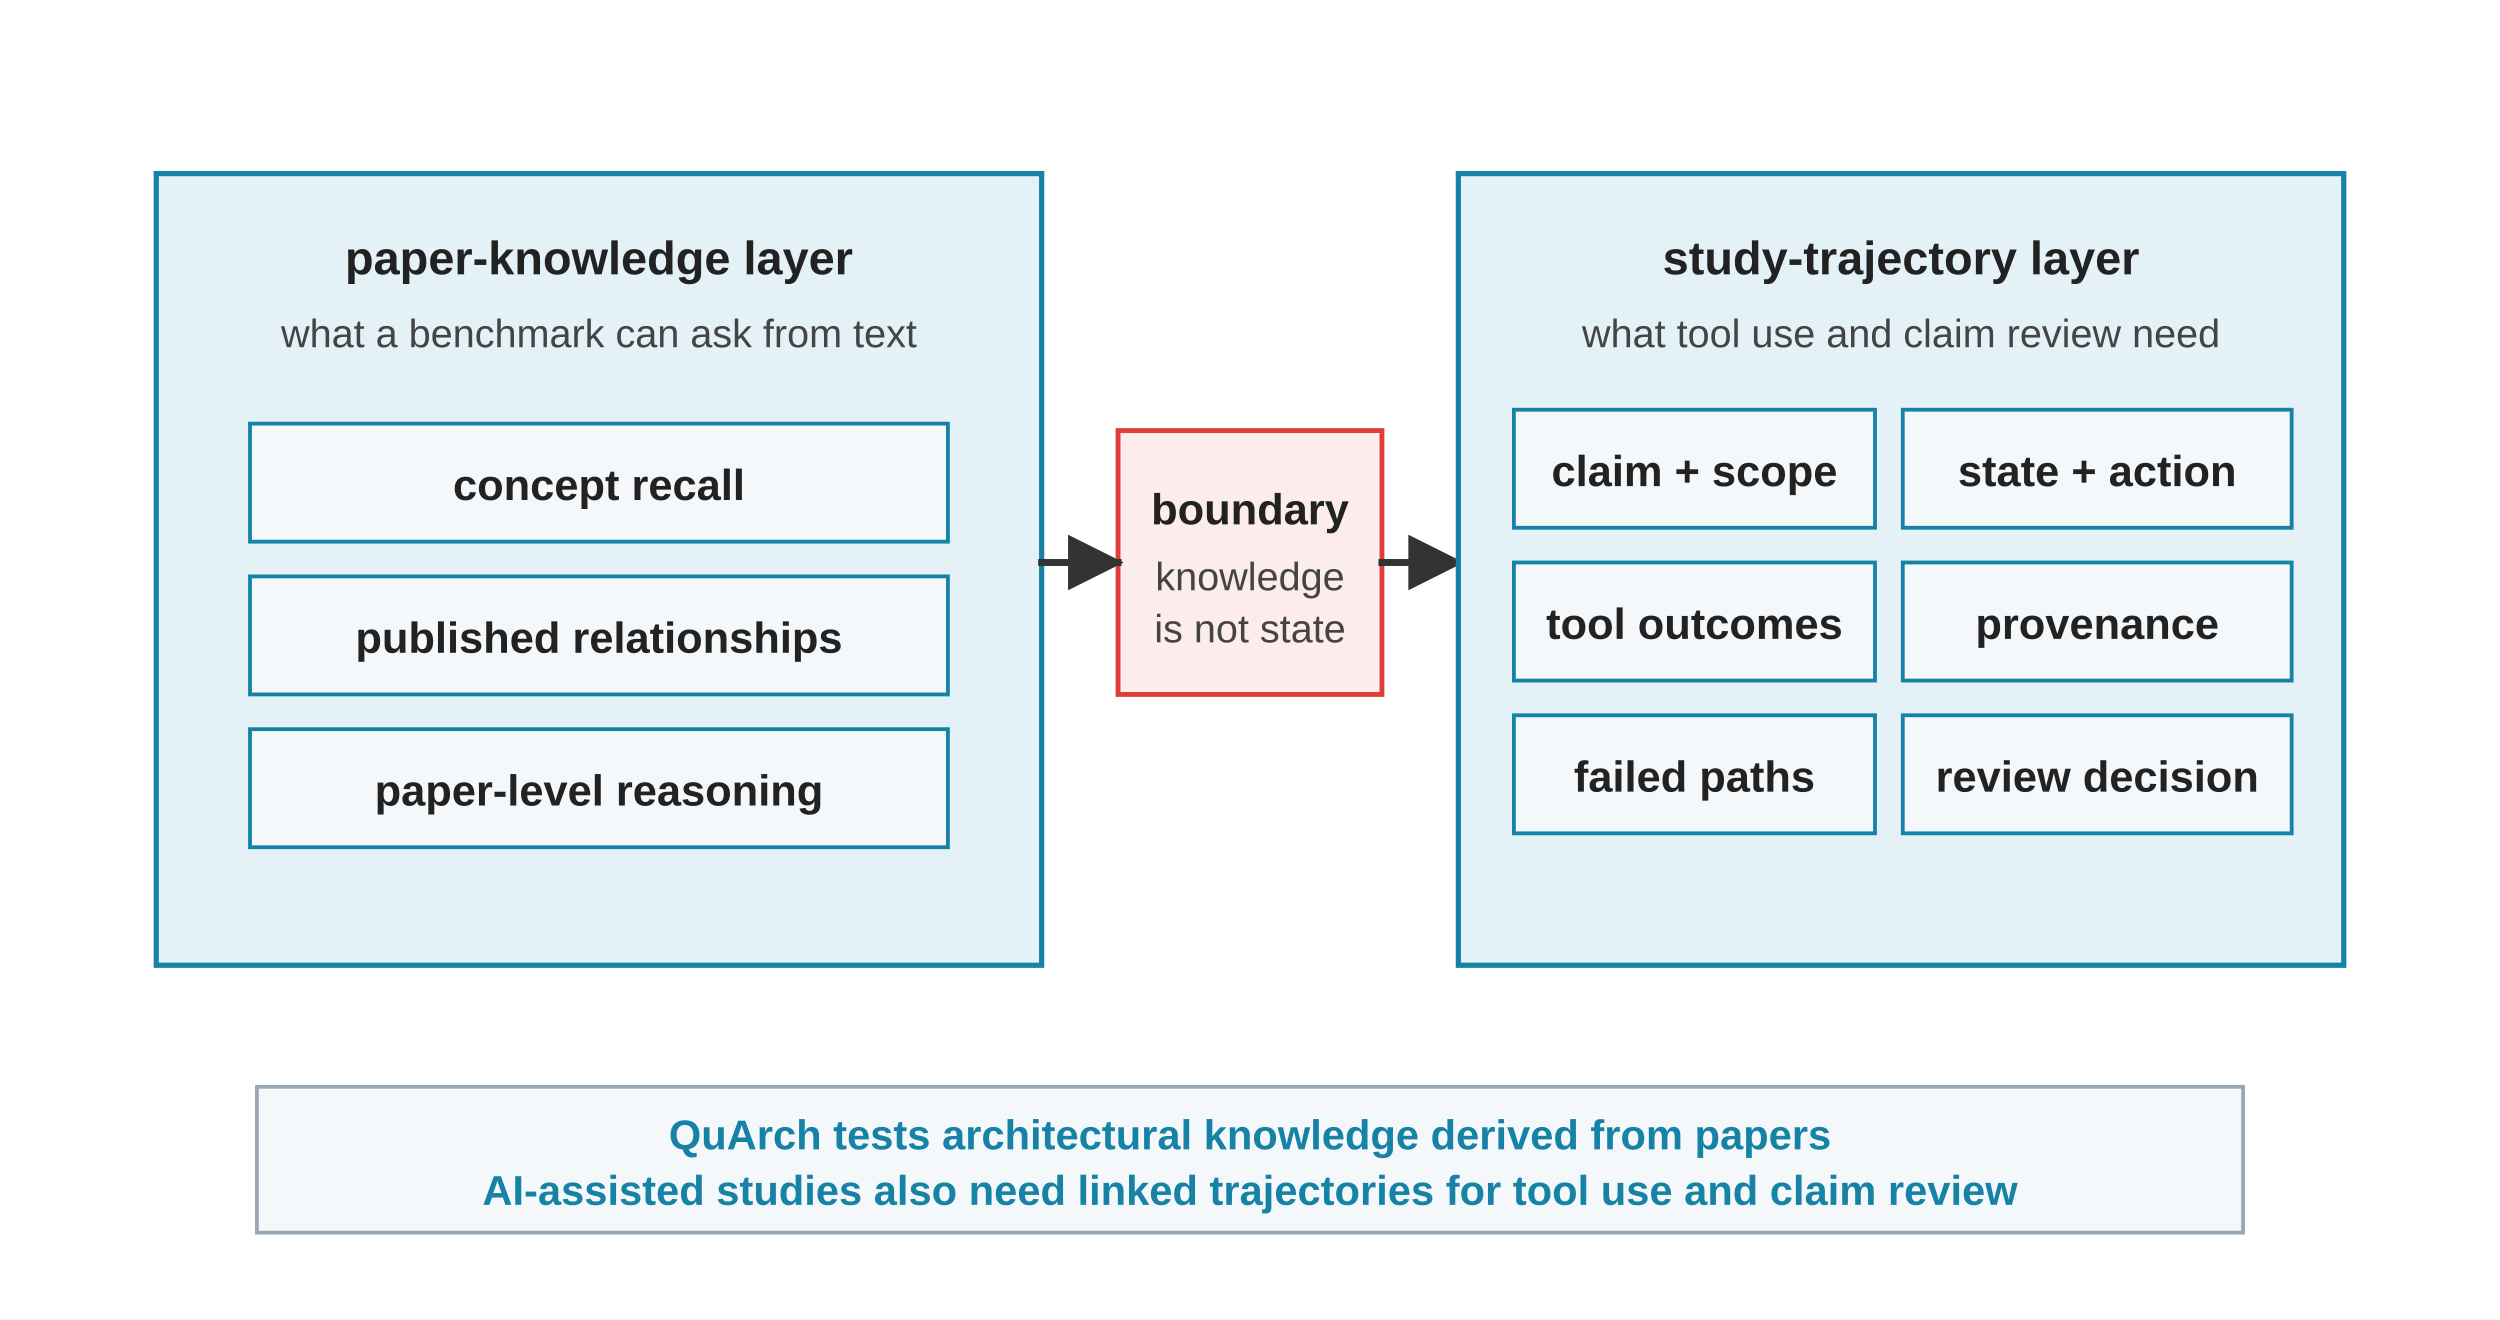
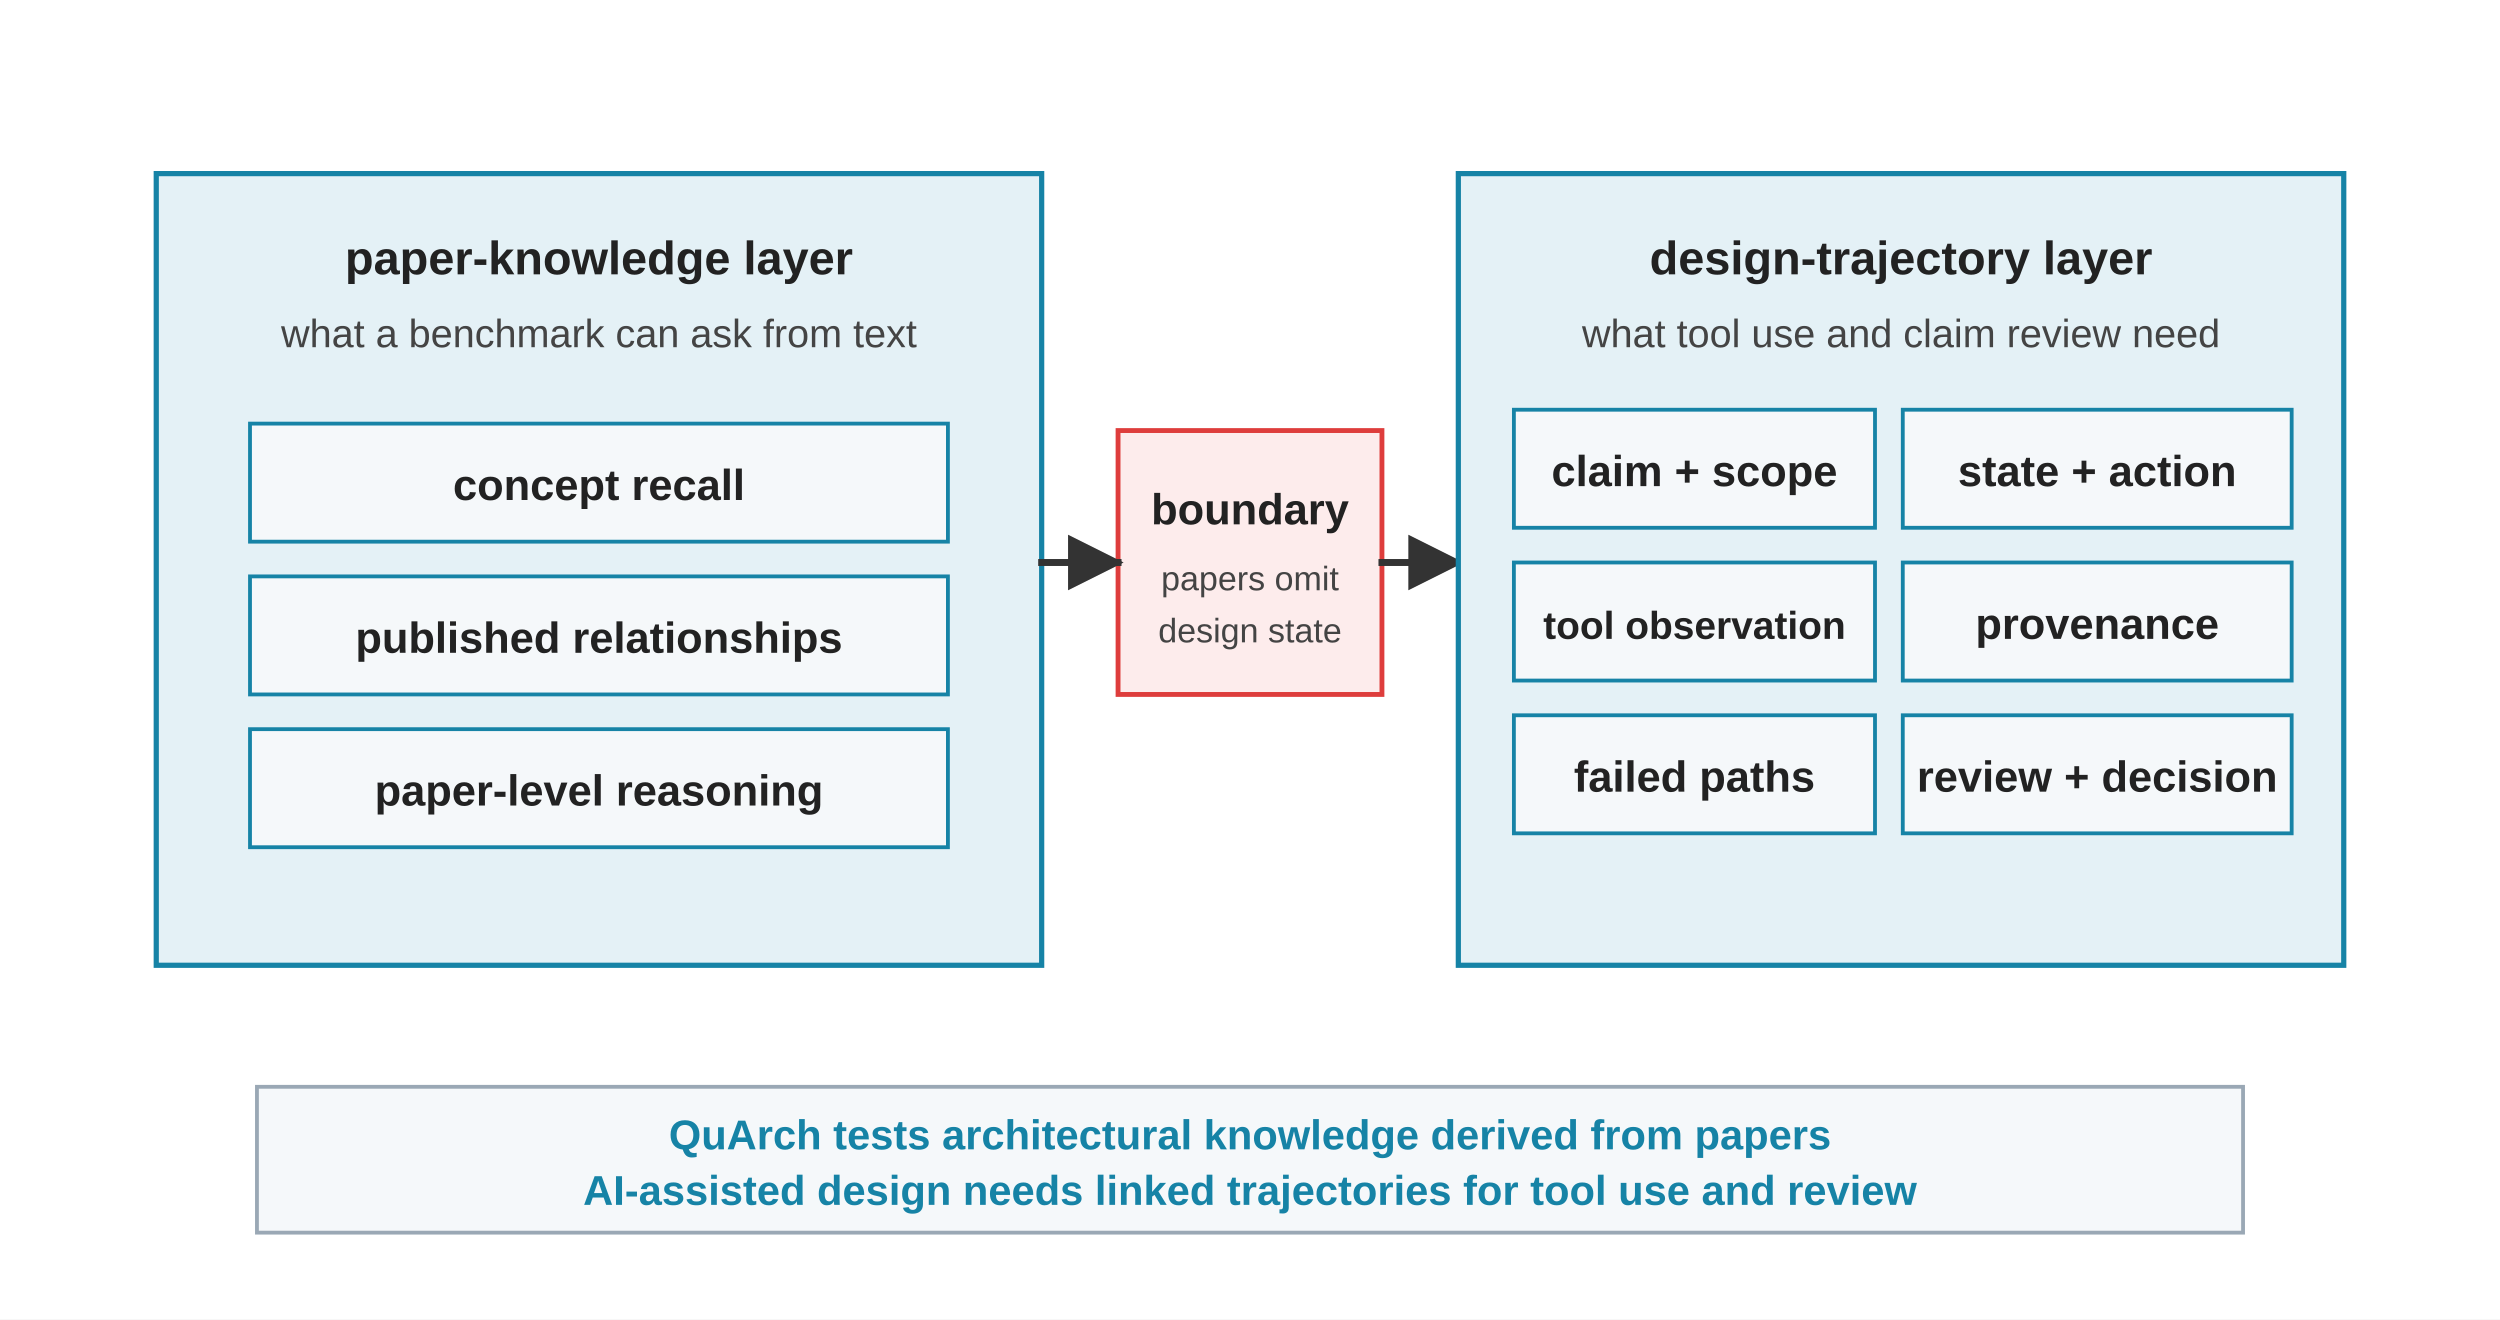
<svg xmlns="http://www.w3.org/2000/svg" viewBox="0 0 720 380" role="img">
  <defs>
    <marker id="arrow" viewBox="0 0 10 10" refX="9" refY="5" markerWidth="8" markerHeight="8" orient="auto">
      <path d="M 0 0 L 10 5 L 0 10 z" fill="#333333" />
    </marker>
    <style>
      .font { font-family: Arial, Helvetica, sans-serif; }
      .title { font-size: 13.5px; font-weight: 700; fill: #222222; }
      .label { font-size: 12.5px; font-weight: 700; fill: #222222; }
      .small { font-size: 11.4px; fill: #444444; }
      .note { font-size: 12px; font-weight: 700; fill: #1683A6; }
      .knowledge { fill: #E4F1F6; stroke: #1683A6; stroke-width: 1.5; }
      .trajectory { fill: #E4F1F6; stroke: #1683A6; stroke-width: 1.5; }
      .item { fill: #F5F8FA; stroke-width: 1.1; }
      .knowledge-item { stroke: #1683A6; }
      .trajectory-item { stroke: #1683A6; }
      .gap { fill: #FDECEC; stroke: #DE3D3C; stroke-width: 1.4; }
      .bar { fill: #F5F8FA; stroke: #9AA8B5; stroke-width: 1.1; }
      .arrow { stroke: #333333; stroke-width: 2; fill: none; stroke-linecap: square; }
    </style>
  </defs>
  <rect width="720" height="380" fill="#FFFFFF" />
  <g class="font">
    <rect class="knowledge" x="45" y="50" width="255" height="228" />
    <text class="title" x="172.5" y="79" text-anchor="middle">paper-knowledge layer</text>
    <text class="small" x="172.5" y="100" text-anchor="middle">what a benchmark can ask from text</text>
    <rect class="item knowledge-item" x="72" y="122" width="201" height="34" />
    <text class="label" x="172.5" y="144" text-anchor="middle">concept recall</text>
    <rect class="item knowledge-item" x="72" y="166" width="201" height="34" />
    <text class="label" x="172.5" y="188" text-anchor="middle">published relationships</text>
    <rect class="item knowledge-item" x="72" y="210" width="201" height="34" />
    <text class="label" x="172.5" y="232" text-anchor="middle">paper-level reasoning</text>
    <rect class="gap" x="322" y="124" width="76" height="76" />
    <text class="label" x="360" y="151" text-anchor="middle">boundary</text>
-     <text class="small" x="360" y="170" text-anchor="middle">knowledge</text>
-     <text class="small" x="360" y="185" text-anchor="middle">is not state</text>
+     <text class="small" style="font-size: 9.8px" x="360" y="170" text-anchor="middle">papers omit</text>
+     <text class="small" style="font-size: 9.8px" x="360" y="185" text-anchor="middle">design state</text>
    <line class="arrow" x1="300" y1="162" x2="322" y2="162" marker-end="url(#arrow)" />
    <line class="arrow" x1="398" y1="162" x2="420" y2="162" marker-end="url(#arrow)" />
    <rect class="trajectory" x="420" y="50" width="255" height="228" />
-     <text class="title" x="547.5" y="79" text-anchor="middle">study-trajectory layer</text>
+     <text class="title" x="547.5" y="79" text-anchor="middle">design-trajectory layer</text>
    <text class="small" x="547.5" y="100" text-anchor="middle">what tool use and claim review need</text>
    <rect class="item trajectory-item" x="436" y="118" width="104" height="34" />
    <text class="label" x="488" y="140" text-anchor="middle">claim + scope</text>
    <rect class="item trajectory-item" x="548" y="118" width="112" height="34" />
    <text class="label" x="604" y="140" text-anchor="middle">state + action</text>
    <rect class="item trajectory-item" x="436" y="162" width="104" height="34" />
-     <text class="label" x="488" y="184" text-anchor="middle">tool outcomes</text>
+     <text class="label" style="font-size: 11.2px" x="488" y="184" text-anchor="middle">tool observation</text>
    <rect class="item trajectory-item" x="548" y="162" width="112" height="34" />
    <text class="label" x="604" y="184" text-anchor="middle">provenance</text>
    <rect class="item trajectory-item" x="436" y="206" width="104" height="34" />
    <text class="label" x="488" y="228" text-anchor="middle">failed paths</text>
    <rect class="item trajectory-item" x="548" y="206" width="112" height="34" />
-     <text class="label" x="604" y="228" text-anchor="middle">review decision</text>
+     <text class="label" x="604" y="228" text-anchor="middle">review + decision</text>
    <rect class="bar" x="74" y="313" width="572" height="42" />
    <text class="note" x="360" y="331" text-anchor="middle">QuArch tests architectural knowledge derived from papers</text>
-     <text class="note" x="360" y="347" text-anchor="middle">AI-assisted studies also need linked trajectories for tool use and claim review</text>
+     <text class="note" x="360" y="347" text-anchor="middle">AI-assisted design needs linked trajectories for tool use and review</text>
  </g>
</svg>
